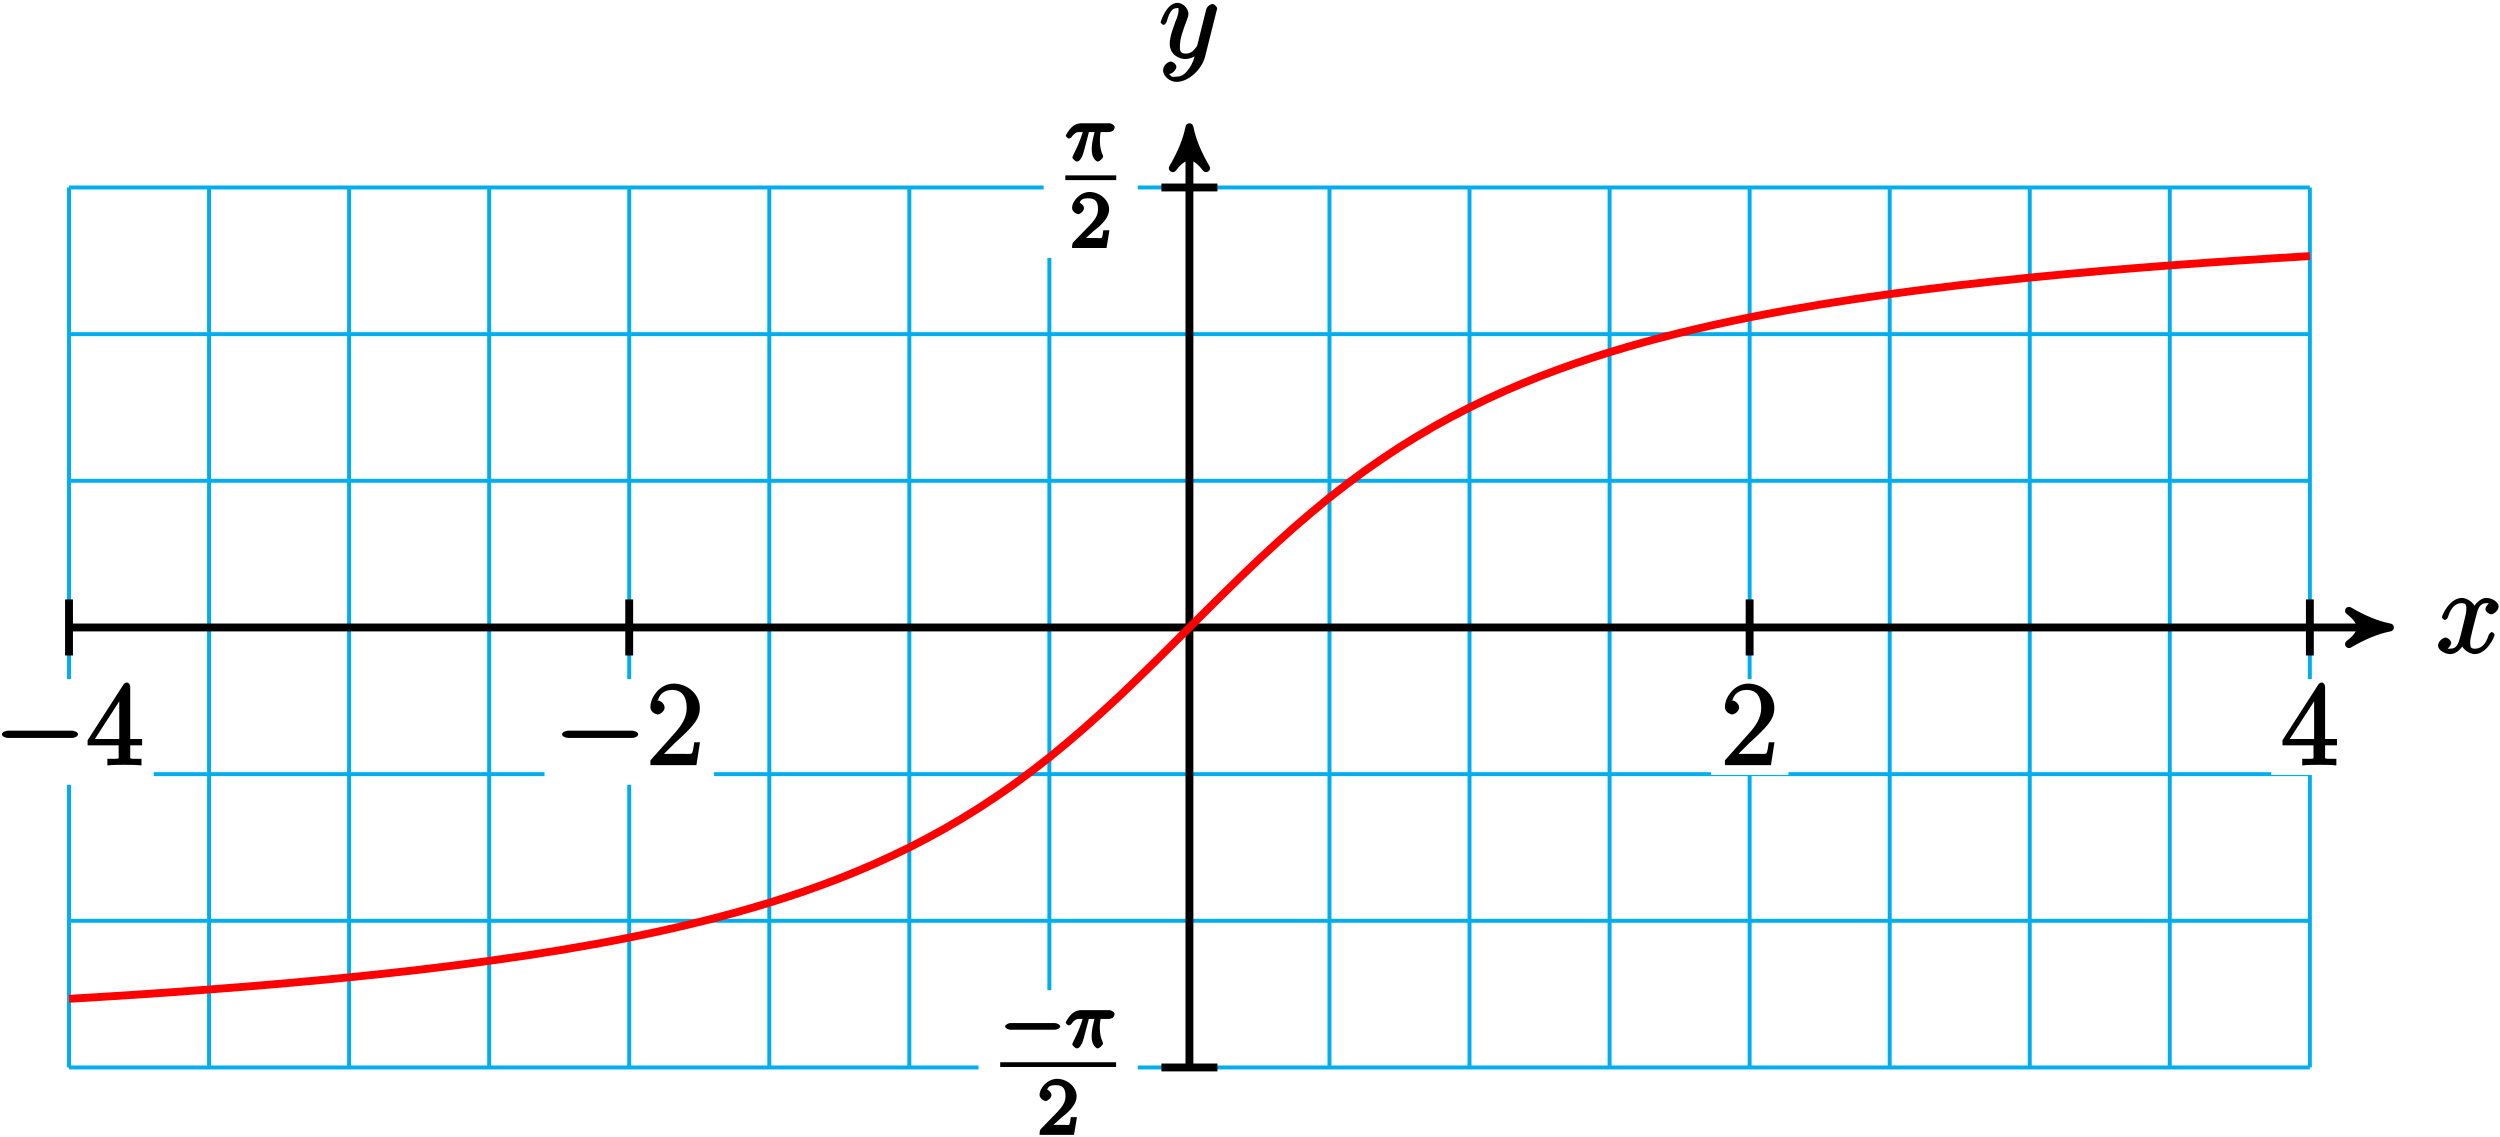
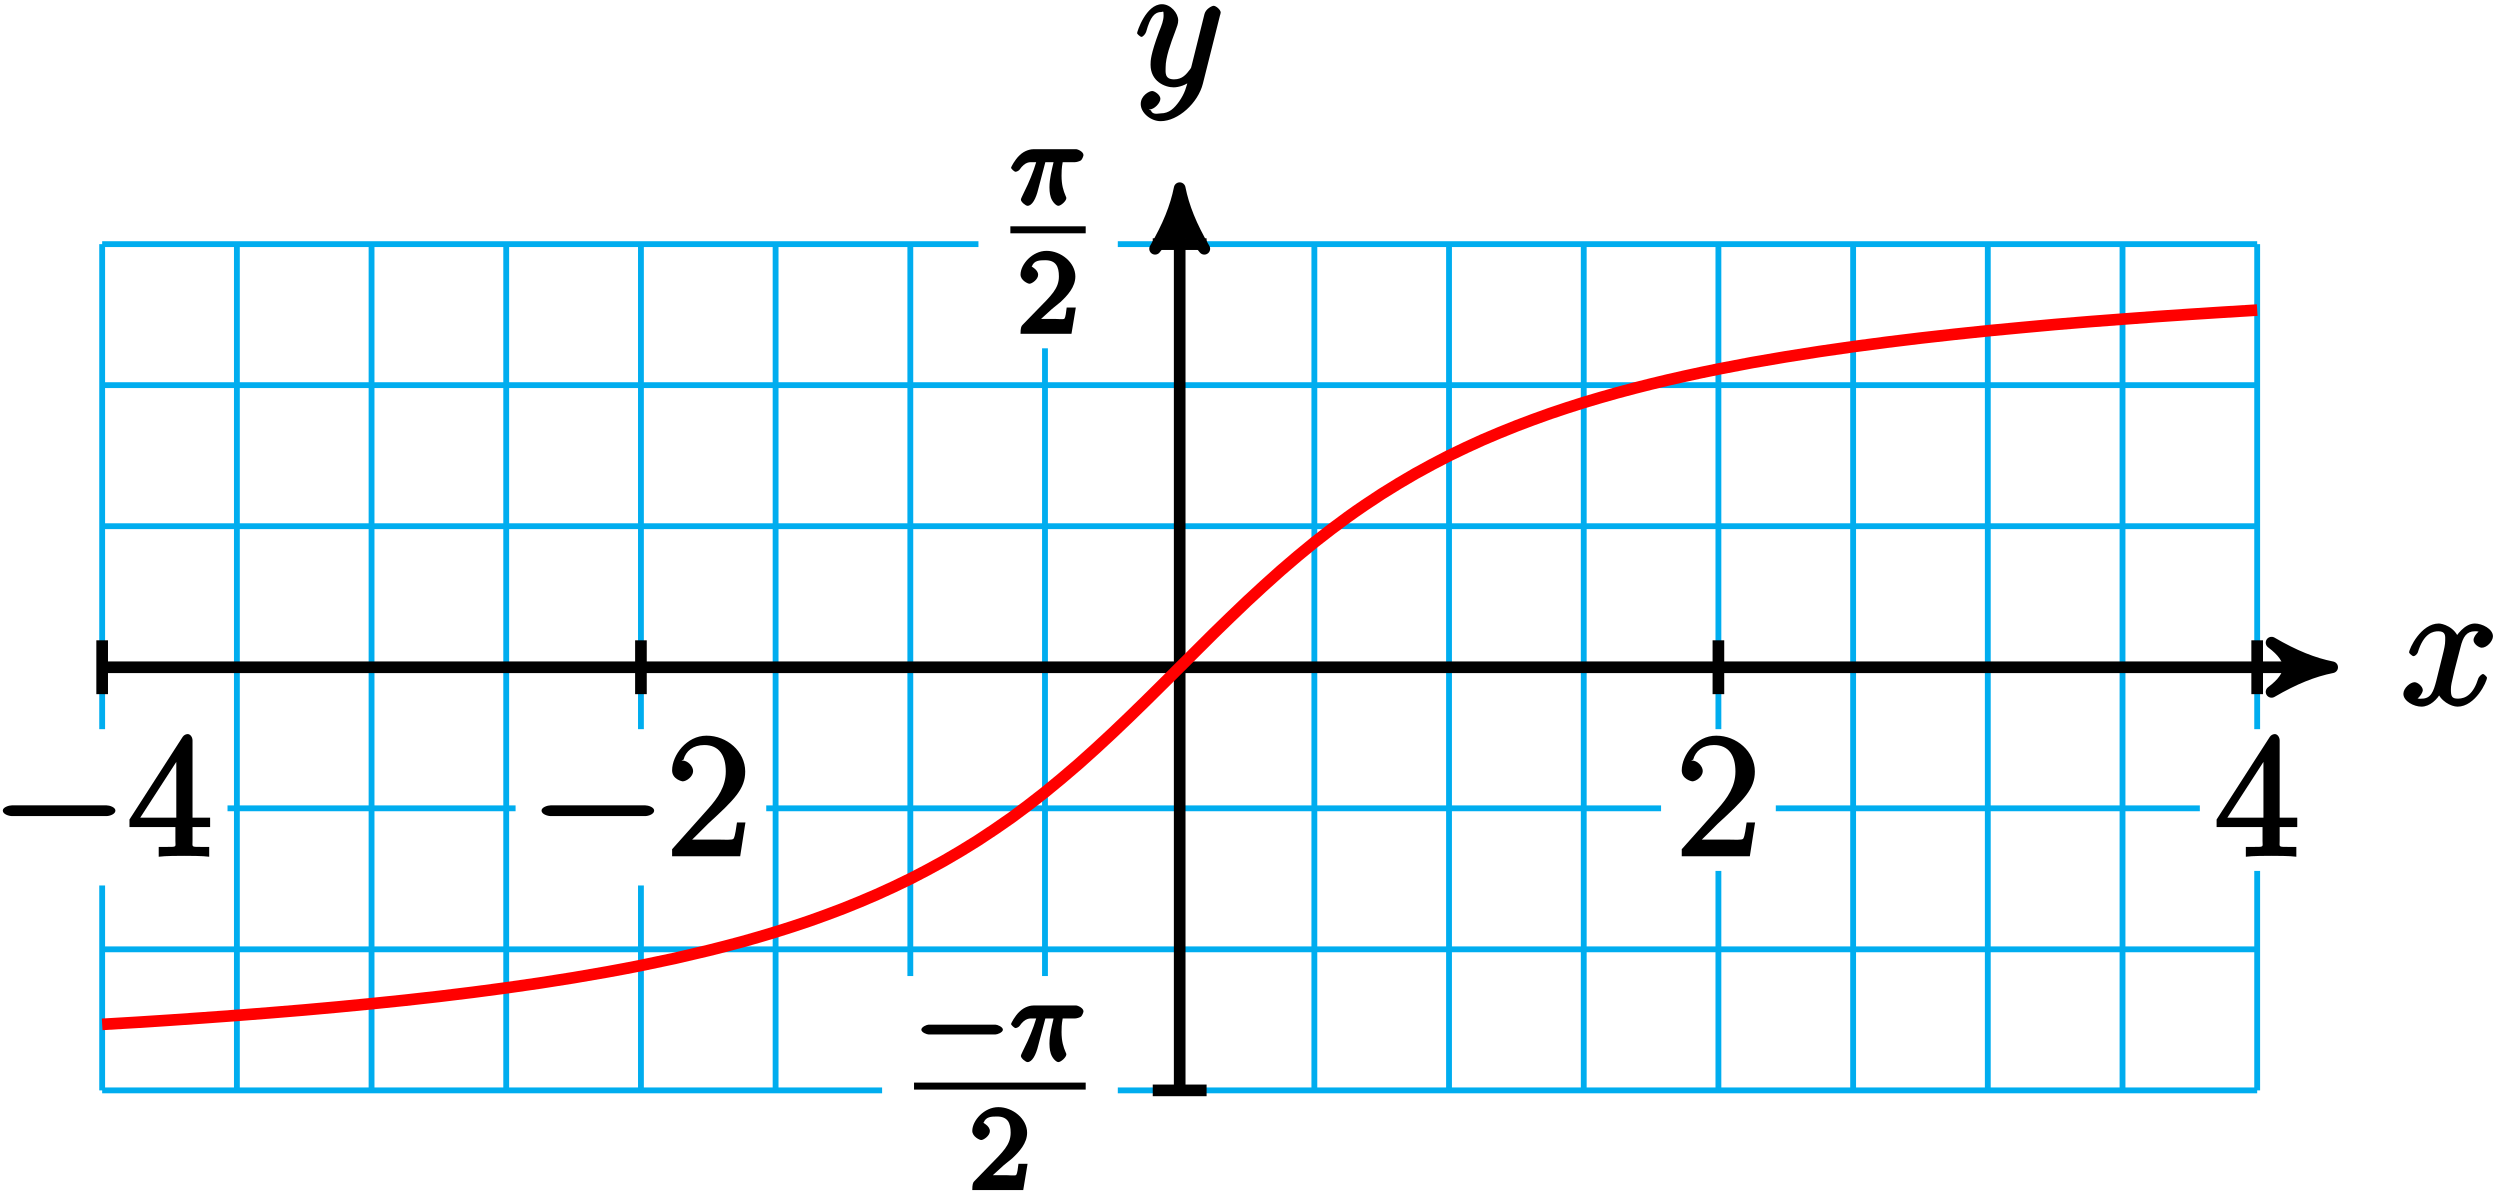
- <svg xmlns="http://www.w3.org/2000/svg" xmlns:xlink="http://www.w3.org/1999/xlink" width="253pt" height="115pt" viewBox="0 0 253 115" version="1.1">
+ <svg xmlns="http://www.w3.org/2000/svg" xmlns:xlink="http://www.w3.org/1999/xlink" width="171pt" height="82pt" viewBox="0 0 171 82" version="1.1">
  <defs>
    <g>
      <symbol overflow="visible" id="glyph0-0">
        <path style="stroke:none;" d="" />
      </symbol>
      <symbol overflow="visible" id="glyph0-1">
        <path style="stroke:none;" d="M 3.031 1.094 C 2.703 1.547 2.359 1.906 1.766 1.906 C 1.625 1.906 1.203 2.031 1.109 1.703 C 0.906 1.641 0.969 1.641 0.984 1.641 C 1.344 1.641 1.75 1.188 1.75 0.906 C 1.75 0.641 1.359 0.375 1.188 0.375 C 0.984 0.375 0.406 0.688 0.406 1.266 C 0.406 1.875 1.094 2.438 1.766 2.438 C 2.969 2.438 4.328 1.188 4.656 -0.125 L 5.828 -4.797 C 5.844 -4.859 5.875 -4.922 5.875 -5 C 5.875 -5.172 5.562 -5.453 5.391 -5.453 C 5.281 -5.453 4.859 -5.25 4.766 -4.891 L 3.891 -1.375 C 3.828 -1.156 3.875 -1.25 3.781 -1.109 C 3.531 -0.781 3.266 -0.422 2.688 -0.422 C 2.016 -0.422 2.109 -0.922 2.109 -1.25 C 2.109 -1.922 2.438 -2.844 2.766 -3.703 C 2.891 -4.047 2.969 -4.219 2.969 -4.453 C 2.969 -4.953 2.453 -5.562 1.859 -5.562 C 0.766 -5.562 0.156 -3.688 0.156 -3.578 C 0.156 -3.531 0.375 -3.328 0.453 -3.328 C 0.562 -3.328 0.734 -3.531 0.781 -3.688 C 1.062 -4.703 1.359 -5.031 1.828 -5.031 C 1.938 -5.031 1.969 -5.172 1.969 -4.781 C 1.969 -4.469 1.844 -4.125 1.656 -3.672 C 1.078 -2.109 1.078 -1.703 1.078 -1.422 C 1.078 -0.281 2.062 0.125 2.656 0.125 C 3 0.125 3.531 -0.031 3.844 -0.344 L 3.688 -0.516 C 3.516 0.141 3.438 0.5 3.031 1.094 Z M 3.031 1.094 " />
      </symbol>
      <symbol overflow="visible" id="glyph0-2">
        <path style="stroke:none;" d="M 5.672 -5.172 C 5.281 -5.109 4.969 -4.656 4.969 -4.438 C 4.969 -4.141 5.359 -3.906 5.531 -3.906 C 5.891 -3.906 6.297 -4.359 6.297 -4.688 C 6.297 -5.188 5.562 -5.562 5.062 -5.562 C 4.344 -5.562 3.766 -4.703 3.656 -4.469 L 3.984 -4.469 C 3.703 -5.359 2.812 -5.562 2.594 -5.562 C 1.375 -5.562 0.562 -3.844 0.562 -3.578 C 0.562 -3.531 0.781 -3.328 0.859 -3.328 C 0.953 -3.328 1.094 -3.438 1.156 -3.578 C 1.562 -4.922 2.219 -5.031 2.562 -5.031 C 3.094 -5.031 3.031 -4.672 3.031 -4.391 C 3.031 -4.125 2.969 -3.844 2.828 -3.281 L 2.422 -1.641 C 2.234 -0.922 2.062 -0.422 1.422 -0.422 C 1.359 -0.422 1.172 -0.375 0.922 -0.531 L 0.812 -0.281 C 1.25 -0.359 1.5 -0.859 1.5 -1 C 1.5 -1.25 1.156 -1.547 0.938 -1.547 C 0.641 -1.547 0.172 -1.141 0.172 -0.75 C 0.172 -0.25 0.891 0.125 1.406 0.125 C 1.984 0.125 2.5 -0.375 2.75 -0.859 L 2.469 -0.969 C 2.672 -0.266 3.438 0.125 3.875 0.125 C 5.094 0.125 5.891 -1.594 5.891 -1.859 C 5.891 -1.906 5.688 -2.109 5.625 -2.109 C 5.516 -2.109 5.328 -1.906 5.297 -1.812 C 4.969 -0.75 4.453 -0.422 3.906 -0.422 C 3.484 -0.422 3.422 -0.578 3.422 -1.062 C 3.422 -1.328 3.469 -1.516 3.656 -2.312 L 4.078 -3.938 C 4.25 -4.656 4.5 -5.031 5.062 -5.031 C 5.078 -5.031 5.297 -5.062 5.547 -4.906 Z M 5.672 -5.172 " />
      </symbol>
      <symbol overflow="visible" id="glyph1-0">
        <path style="stroke:none;" d="" />
      </symbol>
      <symbol overflow="visible" id="glyph1-1">
        <path style="stroke:none;" d="M 7.875 -2.75 C 8.078 -2.75 8.484 -2.875 8.484 -3.125 C 8.484 -3.359 8.078 -3.484 7.875 -3.484 L 1.406 -3.484 C 1.203 -3.484 0.781 -3.359 0.781 -3.125 C 0.781 -2.875 1.203 -2.75 1.406 -2.75 Z M 7.875 -2.75 " />
      </symbol>
      <symbol overflow="visible" id="glyph2-0">
        <path style="stroke:none;" d="" />
      </symbol>
      <symbol overflow="visible" id="glyph2-1">
        <path style="stroke:none;" d="M 5.266 -2.312 L 4.859 -2.312 C 4.797 -1.953 4.75 -1.406 4.625 -1.203 C 4.547 -1.094 3.984 -1.141 3.625 -1.141 L 1.406 -1.141 L 1.516 -0.891 C 1.844 -1.156 2.562 -1.922 2.875 -2.219 C 4.703 -3.891 5.422 -4.609 5.422 -5.797 C 5.422 -7.172 4.172 -8.25 2.781 -8.25 C 1.406 -8.25 0.422 -6.906 0.422 -5.875 C 0.422 -5.266 1.109 -5.125 1.141 -5.125 C 1.406 -5.125 1.859 -5.453 1.859 -5.828 C 1.859 -6.172 1.484 -6.547 1.141 -6.547 C 1.047 -6.547 1.016 -6.547 1.203 -6.609 C 1.359 -7.203 1.859 -7.609 2.625 -7.609 C 3.641 -7.609 4.094 -6.891 4.094 -5.797 C 4.094 -4.781 3.562 -4 2.875 -3.234 L 0.422 -0.484 L 0.422 0 L 5.078 0 L 5.438 -2.312 Z M 5.266 -2.312 " />
      </symbol>
      <symbol overflow="visible" id="glyph2-2">
        <path style="stroke:none;" d="M 4.469 -7.922 C 4.469 -8.156 4.312 -8.359 4.141 -8.359 C 4.047 -8.359 3.891 -8.312 3.797 -8.172 L 0.156 -2.516 L 0.156 -2 L 3.297 -2 L 3.297 -1.047 C 3.297 -0.609 3.438 -0.641 2.562 -0.641 L 2.156 -0.641 L 2.156 0.031 C 2.609 -0.031 3.547 -0.031 3.891 -0.031 C 4.219 -0.031 5.172 -0.031 5.609 0.031 L 5.609 -0.641 L 5.219 -0.641 C 4.344 -0.641 4.469 -0.609 4.469 -1.047 L 4.469 -2 L 5.672 -2 L 5.672 -2.641 L 4.469 -2.641 Z M 3.359 -7 L 3.359 -2.641 L 0.891 -2.641 L 3.641 -6.891 Z M 3.359 -7 " />
      </symbol>
      <symbol overflow="visible" id="glyph3-0">
        <path style="stroke:none;" d="" />
      </symbol>
      <symbol overflow="visible" id="glyph3-1">
        <path style="stroke:none;" d="M 2.266 -2.906 L 2.953 -2.906 C 2.828 -2.359 2.672 -1.781 2.672 -1.188 C 2.672 -1.125 2.672 -0.781 2.766 -0.5 C 2.875 -0.172 3.141 0.078 3.281 0.078 C 3.453 0.078 3.828 -0.25 3.828 -0.453 C 3.828 -0.5 3.812 -0.516 3.781 -0.594 C 3.625 -0.953 3.5 -1.344 3.5 -1.984 C 3.5 -2.172 3.5 -2.516 3.578 -2.906 L 4.406 -2.906 C 4.531 -2.906 4.734 -2.969 4.828 -3.031 C 4.922 -3.109 5 -3.344 5 -3.391 C 5 -3.625 4.609 -3.797 4.484 -3.797 L 1.609 -3.797 C 1.438 -3.797 1 -3.75 0.609 -3.359 C 0.312 -3.078 0.047 -2.578 0.047 -2.531 C 0.047 -2.453 0.281 -2.25 0.344 -2.25 C 0.438 -2.25 0.578 -2.328 0.625 -2.391 C 1.016 -2.969 1.359 -2.906 1.531 -2.906 L 1.766 -2.906 C 1.578 -2.25 1.219 -1.406 1 -0.984 C 0.812 -0.578 0.719 -0.422 0.719 -0.344 C 0.719 -0.188 1.047 0.078 1.172 0.078 C 1.484 0.078 1.75 -0.406 1.906 -1.062 L 2.391 -2.906 Z M 2.266 -2.906 " />
      </symbol>
      <symbol overflow="visible" id="glyph4-0">
        <path style="stroke:none;" d="" />
      </symbol>
      <symbol overflow="visible" id="glyph4-1">
        <path style="stroke:none;" d="M 2.375 -1.688 C 2.5 -1.797 2.844 -2.062 2.969 -2.172 C 3.453 -2.625 3.984 -3.203 3.984 -3.922 C 3.984 -4.875 3 -5.672 2.016 -5.672 C 1.047 -5.672 0.234 -4.75 0.234 -4.047 C 0.234 -3.656 0.734 -3.422 0.844 -3.422 C 1.016 -3.422 1.438 -3.719 1.438 -4.031 C 1.438 -4.438 0.859 -4.625 1.016 -4.625 C 1.172 -5.016 1.531 -5.031 1.922 -5.031 C 2.656 -5.031 2.859 -4.594 2.859 -3.922 C 2.859 -3.094 2.328 -2.609 1.391 -1.656 L 0.375 -0.609 C 0.281 -0.531 0.234 -0.375 0.234 0 L 3.719 0 L 4.016 -1.797 L 3.391 -1.797 C 3.344 -1.453 3.328 -1.172 3.234 -1.031 C 3.188 -0.969 2.719 -1.016 2.594 -1.016 L 1.172 -1.016 L 1.297 -0.703 Z M 2.375 -1.688 " />
      </symbol>
      <symbol overflow="visible" id="glyph5-0">
        <path style="stroke:none;" d="" />
      </symbol>
      <symbol overflow="visible" id="glyph5-1">
        <path style="stroke:none;" d="M 5.562 -1.812 C 5.703 -1.812 6.078 -1.953 6.078 -2.141 C 6.078 -2.328 5.703 -2.484 5.562 -2.484 L 1 -2.484 C 0.875 -2.484 0.5 -2.328 0.5 -2.141 C 0.5 -1.953 0.875 -1.812 1 -1.812 Z M 5.562 -1.812 " />
      </symbol>
    </g>
  </defs>
  <g id="surface1">
-     <path style="fill:none;stroke-width:0.399;stroke-linecap:butt;stroke-linejoin:miter;stroke:rgb(0%,67.839%,93.729%);stroke-opacity:1;stroke-miterlimit:10;" d="M -113.386 -44.527 L 113.388 -44.527 M -113.386 -29.684 L 113.388 -29.684 M -113.386 -14.844 L 113.388 -14.844 M -113.386 0 L 113.388 0 M -113.386 14.844 L 113.388 14.844 M -113.386 29.684 L 113.388 29.684 M -113.386 44.527 L 113.388 44.527 M -113.386 -44.527 L -113.386 44.527 M -99.214 -44.527 L -99.214 44.527 M -85.042 -44.527 L -85.042 44.527 M -70.866 -44.527 L -70.866 44.527 M -56.694 -44.527 L -56.694 44.527 M -42.518 -44.527 L -42.518 44.527 M -28.347 -44.527 L -28.347 44.527 M -14.175 -44.527 L -14.175 44.527 M 0.001 -44.527 L 0.001 44.527 M 14.173 -44.527 L 14.173 44.527 M 28.345 -44.527 L 28.345 44.527 M 42.521 -44.527 L 42.521 44.527 M 56.693 -44.527 L 56.693 44.527 M 70.868 -44.527 L 70.868 44.527 M 85.04 -44.527 L 85.04 44.527 M 99.212 -44.527 L 99.212 44.527 M 113.388 -44.527 L 113.388 44.527 " transform="matrix(1,0,0,-1,120.37,63.5)" />
-     <path style="fill:none;stroke-width:0.797;stroke-linecap:butt;stroke-linejoin:miter;stroke:rgb(0%,0%,0%);stroke-opacity:1;stroke-miterlimit:10;" d="M 0.001 -44.527 L 0.001 49.59 " transform="matrix(1,0,0,-1,120.37,63.5)" />
-     <path style="fill-rule:nonzero;fill:rgb(0%,0%,0%);fill-opacity:1;stroke-width:0.797;stroke-linecap:butt;stroke-linejoin:round;stroke:rgb(0%,0%,0%);stroke-opacity:1;stroke-miterlimit:10;" d="M 1.035 -0.001 C -0.258 0.261 -1.555 0.776 -3.109 1.683 C -1.555 0.518 -1.555 -0.517 -3.109 -1.685 C -1.555 -0.778 -0.258 -0.259 1.035 -0.001 Z M 1.035 -0.001 " transform="matrix(0,-1,-1,0,120.37,13.9103)" />
+     <path style="fill:none;stroke-width:0.399;stroke-linecap:butt;stroke-linejoin:miter;stroke:rgb(0%,67.839%,93.729%);stroke-opacity:1;stroke-miterlimit:10;" d="M -73.702 -28.942 L 73.701 -28.942 M -73.702 -19.294 L 73.701 -19.294 M -73.702 -9.649 L 73.701 -9.649 M -73.702 -0.001 L 73.701 -0.001 M -73.702 9.648 L 73.701 9.648 M -73.702 19.296 L 73.701 19.296 M -73.702 28.941 L 73.701 28.941 M -73.702 -28.942 L -73.702 28.941 M -64.487 -28.942 L -64.487 28.941 M -55.276 -28.942 L -55.276 28.941 M -46.065 -28.942 L -46.065 28.941 M -36.85 -28.942 L -36.85 28.941 M -27.639 -28.942 L -27.639 28.941 M -18.424 -28.942 L -18.424 28.941 M -9.213 -28.942 L -9.213 28.941 M 0.001 -28.942 L 0.001 28.941 M 9.212 -28.942 L 9.212 28.941 M 18.423 -28.942 L 18.423 28.941 M 27.638 -28.942 L 27.638 28.941 M 36.849 -28.942 L 36.849 28.941 M 46.064 -28.942 L 46.064 28.941 M 55.275 -28.942 L 55.275 28.941 M 64.49 -28.942 L 64.49 28.941 M 73.701 -28.942 L 73.701 28.941 " transform="matrix(1,0,0,-1,80.69,45.64)" />
+     <path style="fill:none;stroke-width:0.797;stroke-linecap:butt;stroke-linejoin:miter;stroke:rgb(0%,0%,0%);stroke-opacity:1;stroke-miterlimit:10;" d="M 0.001 -28.942 L 0.001 31.73 " transform="matrix(1,0,0,-1,80.69,45.64)" />
+     <path style="fill-rule:nonzero;fill:rgb(0%,0%,0%);fill-opacity:1;stroke-width:0.797;stroke-linecap:butt;stroke-linejoin:round;stroke:rgb(0%,0%,0%);stroke-opacity:1;stroke-miterlimit:10;" d="M 1.038 -0.001 C -0.259 0.26 -1.556 0.776 -3.107 1.682 C -1.556 0.518 -1.556 -0.517 -3.107 -1.685 C -1.556 -0.779 -0.259 -0.259 1.038 -0.001 Z M 1.038 -0.001 " transform="matrix(0,-1,-1,0,80.69,13.90912)" />
    <g style="fill:rgb(0%,0%,0%);fill-opacity:1;">
-       <use xlink:href="#glyph0-1" x="117.3" y="5.85" />
+       <use xlink:href="#glyph0-1" x="77.62" y="5.85" />
    </g>
-     <path style="fill:none;stroke-width:0.797;stroke-linecap:butt;stroke-linejoin:miter;stroke:rgb(0%,0%,0%);stroke-opacity:1;stroke-miterlimit:10;" d="M -113.386 0 L 120.458 0 " transform="matrix(1,0,0,-1,120.37,63.5)" />
-     <path style="fill-rule:nonzero;fill:rgb(0%,0%,0%);fill-opacity:1;stroke-width:0.797;stroke-linecap:butt;stroke-linejoin:round;stroke:rgb(0%,0%,0%);stroke-opacity:1;stroke-miterlimit:10;" d="M 1.037 0 C -0.26 0.258 -1.553 0.777 -3.108 1.684 C -1.553 0.52 -1.553 -0.52 -3.108 -1.684 C -1.553 -0.777 -0.26 -0.258 1.037 0 Z M 1.037 0 " transform="matrix(1,0,0,-1,240.8267,63.5)" />
+     <path style="fill:none;stroke-width:0.797;stroke-linecap:butt;stroke-linejoin:miter;stroke:rgb(0%,0%,0%);stroke-opacity:1;stroke-miterlimit:10;" d="M -73.702 -0.001 L 77.794 -0.001 " transform="matrix(1,0,0,-1,80.69,45.64)" />
+     <path style="fill-rule:nonzero;fill:rgb(0%,0%,0%);fill-opacity:1;stroke-width:0.797;stroke-linecap:butt;stroke-linejoin:round;stroke:rgb(0%,0%,0%);stroke-opacity:1;stroke-miterlimit:10;" d="M 1.036 -0.001 C -0.257 0.257 -1.554 0.777 -3.109 1.683 C -1.554 0.519 -1.554 -0.516 -3.109 -1.684 C -1.554 -0.778 -0.257 -0.258 1.036 -0.001 Z M 1.036 -0.001 " transform="matrix(1,0,0,-1,158.484,45.64)" />
    <g style="fill:rgb(0%,0%,0%);fill-opacity:1;">
-       <use xlink:href="#glyph0-2" x="246.56" y="66.07" />
+       <use xlink:href="#glyph0-2" x="164.22" y="48.21" />
    </g>
-     <path style="fill:none;stroke-width:0.797;stroke-linecap:butt;stroke-linejoin:miter;stroke:rgb(0%,0%,0%);stroke-opacity:1;stroke-miterlimit:10;" d="M -56.694 2.836 L -56.694 -2.836 " transform="matrix(1,0,0,-1,120.37,63.5)" />
-     <path style=" stroke:none;fill-rule:nonzero;fill:rgb(100%,100%,100%);fill-opacity:1;" d="M 55.105 79.418 L 72.25 79.418 L 72.25 68.727 L 55.105 68.727 Z M 55.105 79.418 " />
+     <path style="fill:none;stroke-width:0.797;stroke-linecap:butt;stroke-linejoin:miter;stroke:rgb(0%,0%,0%);stroke-opacity:1;stroke-miterlimit:10;" d="M -36.85 1.843 L -36.85 -1.84 " transform="matrix(1,0,0,-1,80.69,45.64)" />
+     <path style=" stroke:none;fill-rule:nonzero;fill:rgb(100%,100%,100%);fill-opacity:1;" d="M 35.266 60.566 L 52.41 60.566 L 52.41 49.875 L 35.266 49.875 Z M 35.266 60.566 " />
    <g style="fill:rgb(0%,0%,0%);fill-opacity:1;">
-       <use xlink:href="#glyph1-1" x="56.1" y="77.43" />
+       <use xlink:href="#glyph1-1" x="36.26" y="58.57" />
    </g>
    <g style="fill:rgb(0%,0%,0%);fill-opacity:1;">
-       <use xlink:href="#glyph2-1" x="65.4" y="77.43" />
+       <use xlink:href="#glyph2-1" x="45.55" y="58.57" />
    </g>
-     <path style="fill:none;stroke-width:0.797;stroke-linecap:butt;stroke-linejoin:miter;stroke:rgb(0%,0%,0%);stroke-opacity:1;stroke-miterlimit:10;" d="M 56.693 2.836 L 56.693 -2.836 " transform="matrix(1,0,0,-1,120.37,63.5)" />
-     <path style=" stroke:none;fill-rule:nonzero;fill:rgb(100%,100%,100%);fill-opacity:1;" d="M 173.141 78.422 L 180.988 78.422 L 180.988 68.727 L 173.141 68.727 Z M 173.141 78.422 " />
+     <path style="fill:none;stroke-width:0.797;stroke-linecap:butt;stroke-linejoin:miter;stroke:rgb(0%,0%,0%);stroke-opacity:1;stroke-miterlimit:10;" d="M 36.849 1.843 L 36.849 -1.84 " transform="matrix(1,0,0,-1,80.69,45.64)" />
+     <path style=" stroke:none;fill-rule:nonzero;fill:rgb(100%,100%,100%);fill-opacity:1;" d="M 113.617 59.57 L 121.465 59.57 L 121.465 49.875 L 113.617 49.875 Z M 113.617 59.57 " />
    <g style="fill:rgb(0%,0%,0%);fill-opacity:1;">
-       <use xlink:href="#glyph2-1" x="174.14" y="77.43" />
+       <use xlink:href="#glyph2-1" x="114.61" y="58.57" />
    </g>
-     <path style="fill:none;stroke-width:0.797;stroke-linecap:butt;stroke-linejoin:miter;stroke:rgb(0%,0%,0%);stroke-opacity:1;stroke-miterlimit:10;" d="M -113.386 2.836 L -113.386 -2.836 " transform="matrix(1,0,0,-1,120.37,63.5)" />
-     <path style=" stroke:none;fill-rule:nonzero;fill:rgb(100%,100%,100%);fill-opacity:1;" d="M -1.59 79.418 L 15.555 79.418 L 15.555 68.727 L -1.59 68.727 Z M -1.59 79.418 " />
+     <path style="fill:none;stroke-width:0.797;stroke-linecap:butt;stroke-linejoin:miter;stroke:rgb(0%,0%,0%);stroke-opacity:1;stroke-miterlimit:10;" d="M -73.702 1.843 L -73.702 -1.84 " transform="matrix(1,0,0,-1,80.69,45.64)" />
+     <path style=" stroke:none;fill-rule:nonzero;fill:rgb(100%,100%,100%);fill-opacity:1;" d="M -1.582 60.566 L 15.562 60.566 L 15.562 49.875 L -1.582 49.875 Z M -1.582 60.566 " />
    <g style="fill:rgb(0%,0%,0%);fill-opacity:1;">
-       <use xlink:href="#glyph1-1" x="-0.59" y="77.43" />
+       <use xlink:href="#glyph1-1" x="-0.59" y="58.57" />
    </g>
    <g style="fill:rgb(0%,0%,0%);fill-opacity:1;">
-       <use xlink:href="#glyph2-2" x="8.71" y="77.43" />
+       <use xlink:href="#glyph2-2" x="8.7" y="58.57" />
    </g>
-     <path style="fill:none;stroke-width:0.797;stroke-linecap:butt;stroke-linejoin:miter;stroke:rgb(0%,0%,0%);stroke-opacity:1;stroke-miterlimit:10;" d="M 113.388 2.836 L 113.388 -2.836 " transform="matrix(1,0,0,-1,120.37,63.5)" />
-     <path style=" stroke:none;fill-rule:nonzero;fill:rgb(100%,100%,100%);fill-opacity:1;" d="M 229.836 78.422 L 237.68 78.422 L 237.68 68.727 L 229.836 68.727 Z M 229.836 78.422 " />
+     <path style="fill:none;stroke-width:0.797;stroke-linecap:butt;stroke-linejoin:miter;stroke:rgb(0%,0%,0%);stroke-opacity:1;stroke-miterlimit:10;" d="M 73.701 1.843 L 73.701 -1.84 " transform="matrix(1,0,0,-1,80.69,45.64)" />
+     <path style=" stroke:none;fill-rule:nonzero;fill:rgb(100%,100%,100%);fill-opacity:1;" d="M 150.469 59.57 L 158.312 59.57 L 158.312 49.875 L 150.469 49.875 Z M 150.469 59.57 " />
    <g style="fill:rgb(0%,0%,0%);fill-opacity:1;">
-       <use xlink:href="#glyph2-2" x="230.83" y="77.43" />
+       <use xlink:href="#glyph2-2" x="151.46" y="58.57" />
    </g>
-     <path style="fill:none;stroke-width:0.797;stroke-linecap:butt;stroke-linejoin:miter;stroke:rgb(0%,0%,0%);stroke-opacity:1;stroke-miterlimit:10;" d="M 2.833 44.527 L -2.835 44.527 " transform="matrix(1,0,0,-1,120.37,63.5)" />
-     <path style=" stroke:none;fill-rule:nonzero;fill:rgb(100%,100%,100%);fill-opacity:1;" d="M 105.613 26.102 L 115.145 26.102 L 115.145 11.848 L 105.613 11.848 Z M 105.613 26.102 " />
+     <path style="fill:none;stroke-width:0.797;stroke-linecap:butt;stroke-linejoin:miter;stroke:rgb(0%,0%,0%);stroke-opacity:1;stroke-miterlimit:10;" d="M 1.841 28.941 L -1.842 28.941 " transform="matrix(1,0,0,-1,80.69,45.64)" />
+     <path style=" stroke:none;fill-rule:nonzero;fill:rgb(100%,100%,100%);fill-opacity:1;" d="M 66.926 23.824 L 76.457 23.824 L 76.457 9.57 L 66.926 9.57 Z M 66.926 23.824 " />
    <g style="fill:rgb(0%,0%,0%);fill-opacity:1;">
-       <use xlink:href="#glyph3-1" x="107.81" y="16.27" />
+       <use xlink:href="#glyph3-1" x="69.11" y="14" />
    </g>
-     <path style="fill:none;stroke-width:0.478;stroke-linecap:butt;stroke-linejoin:miter;stroke:rgb(0%,0%,0%);stroke-opacity:1;stroke-miterlimit:10;" d="M 179.569 -117.508 L 184.721 -117.508 " transform="matrix(1,0,0,-1,-71.76,-99.52)" />
+     <path style="fill:none;stroke-width:0.478;stroke-linecap:butt;stroke-linejoin:miter;stroke:rgb(0%,0%,0%);stroke-opacity:1;stroke-miterlimit:10;" d="M 139.879 -99.649 L 145.032 -99.649 " transform="matrix(1,0,0,-1,-70.77,-83.93)" />
    <g style="fill:rgb(0%,0%,0%);fill-opacity:1;">
-       <use xlink:href="#glyph4-1" x="108.26" y="25.1" />
+       <use xlink:href="#glyph4-1" x="69.57" y="22.83" />
    </g>
-     <path style="fill:none;stroke-width:0.797;stroke-linecap:butt;stroke-linejoin:miter;stroke:rgb(0%,0%,0%);stroke-opacity:1;stroke-miterlimit:10;" d="M 2.833 -44.527 L -2.835 -44.527 " transform="matrix(1,0,0,-1,120.37,63.5)" />
-     <path style=" stroke:none;fill-rule:nonzero;fill:rgb(100%,100%,100%);fill-opacity:1;" d="M 99.027 115.844 L 115.145 115.844 L 115.145 100.207 L 99.027 100.207 Z M 99.027 115.844 " />
+     <path style="fill:none;stroke-width:0.797;stroke-linecap:butt;stroke-linejoin:miter;stroke:rgb(0%,0%,0%);stroke-opacity:1;stroke-miterlimit:10;" d="M 1.841 -28.942 L -1.842 -28.942 " transform="matrix(1,0,0,-1,80.69,45.64)" />
+     <path style=" stroke:none;fill-rule:nonzero;fill:rgb(100%,100%,100%);fill-opacity:1;" d="M 60.336 82.402 L 76.457 82.402 L 76.457 66.762 L 60.336 66.762 Z M 60.336 82.402 " />
    <g style="fill:rgb(0%,0%,0%);fill-opacity:1;">
-       <use xlink:href="#glyph5-1" x="101.22" y="106.02" />
+       <use xlink:href="#glyph5-1" x="62.52" y="72.57" />
    </g>
    <g style="fill:rgb(0%,0%,0%);fill-opacity:1;">
-       <use xlink:href="#glyph3-1" x="107.8" y="106.02" />
+       <use xlink:href="#glyph3-1" x="69.11" y="72.57" />
    </g>
-     <path style="fill:none;stroke-width:0.478;stroke-linecap:butt;stroke-linejoin:miter;stroke:rgb(0%,0%,0%);stroke-opacity:1;stroke-miterlimit:10;" d="M 179.569 -117.508 L 191.299 -117.508 " transform="matrix(1,0,0,-1,-78.35,-9.77)" />
+     <path style="fill:none;stroke-width:0.478;stroke-linecap:butt;stroke-linejoin:miter;stroke:rgb(0%,0%,0%);stroke-opacity:1;stroke-miterlimit:10;" d="M 139.88 -99.649 L 151.622 -99.649 " transform="matrix(1,0,0,-1,-77.36,-25.36)" />
    <g style="fill:rgb(0%,0%,0%);fill-opacity:1;">
-       <use xlink:href="#glyph4-1" x="104.97" y="114.85" />
+       <use xlink:href="#glyph4-1" x="66.27" y="81.4" />
    </g>
-     <path style="fill:none;stroke-width:0.797;stroke-linecap:butt;stroke-linejoin:miter;stroke:rgb(100%,0%,0%);stroke-opacity:1;stroke-miterlimit:10;" d="M -113.386 -37.582 C -113.386 -37.582 -110.827 -37.43 -109.843 -37.367 C -108.862 -37.305 -107.284 -37.207 -106.3 -37.141 C -105.315 -37.074 -103.741 -36.965 -102.757 -36.898 C -101.772 -36.828 -100.198 -36.711 -99.214 -36.637 C -98.229 -36.562 -96.655 -36.441 -95.671 -36.363 C -94.686 -36.281 -93.112 -36.152 -92.128 -36.066 C -91.143 -35.98 -89.565 -35.836 -88.585 -35.746 C -87.6 -35.652 -86.022 -35.504 -85.042 -35.406 C -84.058 -35.309 -82.479 -35.145 -81.499 -35.035 C -80.515 -34.93 -78.936 -34.754 -77.952 -34.641 C -76.972 -34.523 -75.393 -34.332 -74.409 -34.207 C -73.429 -34.082 -71.85 -33.875 -70.866 -33.738 C -69.886 -33.602 -68.308 -33.379 -67.323 -33.23 C -66.339 -33.082 -64.765 -32.832 -63.78 -32.672 C -62.796 -32.508 -61.222 -32.238 -60.237 -32.059 C -59.253 -31.879 -57.679 -31.582 -56.694 -31.383 C -55.71 -31.188 -54.132 -30.855 -53.151 -30.637 C -52.167 -30.418 -50.589 -30.051 -49.608 -29.809 C -48.624 -29.566 -47.046 -29.16 -46.065 -28.887 C -45.081 -28.617 -43.503 -28.16 -42.518 -27.855 C -41.538 -27.555 -39.96 -27.043 -38.975 -26.699 C -37.995 -26.359 -36.417 -25.781 -35.432 -25.398 C -34.452 -25.012 -32.874 -24.363 -31.89 -23.926 C -30.905 -23.492 -29.331 -22.754 -28.347 -22.262 C -27.362 -21.77 -25.788 -20.934 -24.804 -20.375 C -23.819 -19.82 -22.245 -18.871 -21.261 -18.242 C -20.276 -17.609 -18.698 -16.543 -17.718 -15.836 C -16.733 -15.129 -15.155 -13.93 -14.175 -13.145 C -13.19 -12.355 -11.612 -11.031 -10.632 -10.168 C -9.647 -9.309 -8.069 -7.867 -7.085 -6.945 C -6.104 -6.023 -4.526 -4.488 -3.542 -3.523 C -2.561 -2.562 -0.983 -0.977 0.001 0 C 0.982 0.977 2.56 2.562 3.544 3.523 C 4.528 4.488 6.103 6.023 7.087 6.945 C 8.071 7.867 9.646 9.309 10.63 10.168 C 11.614 11.031 13.189 12.355 14.173 13.145 C 15.157 13.93 16.732 15.129 17.716 15.836 C 18.7 16.543 20.278 17.609 21.259 18.242 C 22.243 18.871 23.821 19.82 24.802 20.375 C 25.786 20.934 27.364 21.77 28.349 22.262 C 29.329 22.754 30.907 23.492 31.892 23.926 C 32.872 24.363 34.45 25.012 35.435 25.398 C 36.415 25.781 37.993 26.359 38.978 26.699 C 39.962 27.043 41.536 27.555 42.521 27.855 C 43.505 28.16 45.079 28.617 46.064 28.887 C 47.048 29.16 48.622 29.566 49.607 29.809 C 50.591 30.051 52.165 30.418 53.15 30.637 C 54.134 30.855 55.712 31.188 56.693 31.383 C 57.677 31.582 59.255 31.879 60.235 32.059 C 61.22 32.238 62.798 32.508 63.778 32.672 C 64.763 32.832 66.341 33.082 67.325 33.23 C 68.306 33.379 69.884 33.602 70.868 33.738 C 71.849 33.875 73.427 34.082 74.411 34.207 C 75.392 34.332 76.97 34.523 77.954 34.641 C 78.939 34.754 80.513 34.93 81.497 35.035 C 82.482 35.145 84.056 35.309 85.04 35.406 C 86.025 35.504 87.599 35.652 88.583 35.746 C 89.567 35.836 91.146 35.98 92.126 36.066 C 93.11 36.152 94.689 36.281 95.669 36.363 C 96.653 36.441 98.232 36.562 99.212 36.637 C 100.196 36.711 101.775 36.828 102.759 36.898 C 103.739 36.965 105.317 37.074 106.302 37.141 C 107.282 37.207 108.86 37.305 109.845 37.367 C 110.825 37.43 113.388 37.582 113.388 37.582 " transform="matrix(1,0,0,-1,120.37,63.5)" />
+     <path style="fill:none;stroke-width:0.797;stroke-linecap:butt;stroke-linejoin:miter;stroke:rgb(100%,0%,0%);stroke-opacity:1;stroke-miterlimit:10;" d="M -73.702 -24.426 C -73.702 -24.426 -72.038 -24.329 -71.397 -24.29 C -70.76 -24.251 -69.733 -24.184 -69.096 -24.141 C -68.456 -24.098 -67.432 -24.028 -66.792 -23.981 C -66.151 -23.938 -65.127 -23.86 -64.487 -23.813 C -63.85 -23.766 -62.823 -23.688 -62.186 -23.633 C -61.545 -23.583 -60.522 -23.497 -59.881 -23.442 C -59.245 -23.387 -58.217 -23.294 -57.581 -23.235 C -56.94 -23.176 -55.917 -23.079 -55.276 -23.012 C -54.635 -22.95 -53.612 -22.844 -52.971 -22.774 C -52.335 -22.704 -51.307 -22.59 -50.67 -22.516 C -50.03 -22.442 -49.006 -22.317 -48.366 -22.235 C -47.729 -22.153 -46.702 -22.016 -46.065 -21.93 C -45.424 -21.84 -44.401 -21.696 -43.76 -21.598 C -43.12 -21.501 -42.096 -21.34 -41.456 -21.235 C -40.819 -21.13 -39.792 -20.954 -39.155 -20.837 C -38.514 -20.723 -37.491 -20.528 -36.85 -20.399 C -36.21 -20.27 -35.186 -20.055 -34.545 -19.915 C -33.909 -19.77 -32.881 -19.532 -32.245 -19.376 C -31.604 -19.219 -30.581 -18.954 -29.94 -18.778 C -29.303 -18.602 -28.276 -18.305 -27.639 -18.106 C -26.999 -17.911 -25.975 -17.579 -25.335 -17.356 C -24.694 -17.133 -23.67 -16.758 -23.03 -16.508 C -22.393 -16.258 -21.366 -15.837 -20.729 -15.551 C -20.088 -15.27 -19.065 -14.79 -18.424 -14.469 C -17.788 -14.149 -16.76 -13.606 -16.124 -13.243 C -15.483 -12.883 -14.46 -12.266 -13.819 -11.856 C -13.178 -11.446 -12.155 -10.751 -11.514 -10.294 C -10.877 -9.833 -9.85 -9.055 -9.213 -8.544 C -8.573 -8.032 -7.549 -7.169 -6.909 -6.61 C -6.272 -6.051 -5.245 -5.114 -4.608 -4.512 C -3.967 -3.915 -2.944 -2.919 -2.303 -2.29 C -1.663 -1.665 -0.639 -0.637 0.001 -0.001 C 0.638 0.636 1.665 1.663 2.302 2.292 C 2.943 2.917 3.966 3.913 4.607 4.515 C 5.244 5.113 6.271 6.05 6.908 6.609 C 7.548 7.171 8.572 8.031 9.212 8.542 C 9.853 9.054 10.876 9.831 11.517 10.292 C 12.154 10.753 13.181 11.449 13.818 11.855 C 14.458 12.265 15.482 12.882 16.122 13.245 C 16.763 13.609 17.787 14.152 18.423 14.472 C 19.064 14.792 20.087 15.269 20.728 15.554 C 21.369 15.835 22.392 16.257 23.033 16.507 C 23.669 16.757 24.697 17.132 25.333 17.355 C 25.974 17.578 26.997 17.91 27.638 18.109 C 28.279 18.304 29.302 18.601 29.943 18.777 C 30.58 18.953 31.607 19.218 32.244 19.374 C 32.884 19.535 33.908 19.773 34.548 19.913 C 35.185 20.054 36.212 20.273 36.849 20.398 C 37.49 20.527 38.513 20.722 39.154 20.839 C 39.794 20.953 40.818 21.128 41.458 21.234 C 42.095 21.339 43.123 21.503 43.759 21.597 C 44.4 21.695 45.423 21.843 46.064 21.929 C 46.701 22.019 47.728 22.156 48.365 22.234 C 49.005 22.316 50.029 22.441 50.669 22.515 C 51.31 22.589 52.333 22.706 52.974 22.773 C 53.611 22.843 54.638 22.949 55.275 23.015 C 55.915 23.078 56.939 23.175 57.58 23.234 C 58.216 23.292 59.244 23.386 59.88 23.445 C 60.521 23.499 61.544 23.585 62.185 23.636 C 62.826 23.687 63.849 23.765 64.49 23.812 C 65.126 23.863 66.154 23.937 66.79 23.984 C 67.431 24.027 68.455 24.097 69.095 24.14 C 69.732 24.183 70.759 24.249 71.396 24.288 C 72.037 24.328 73.701 24.429 73.701 24.429 " transform="matrix(1,0,0,-1,80.69,45.64)" />
  </g>
</svg>
